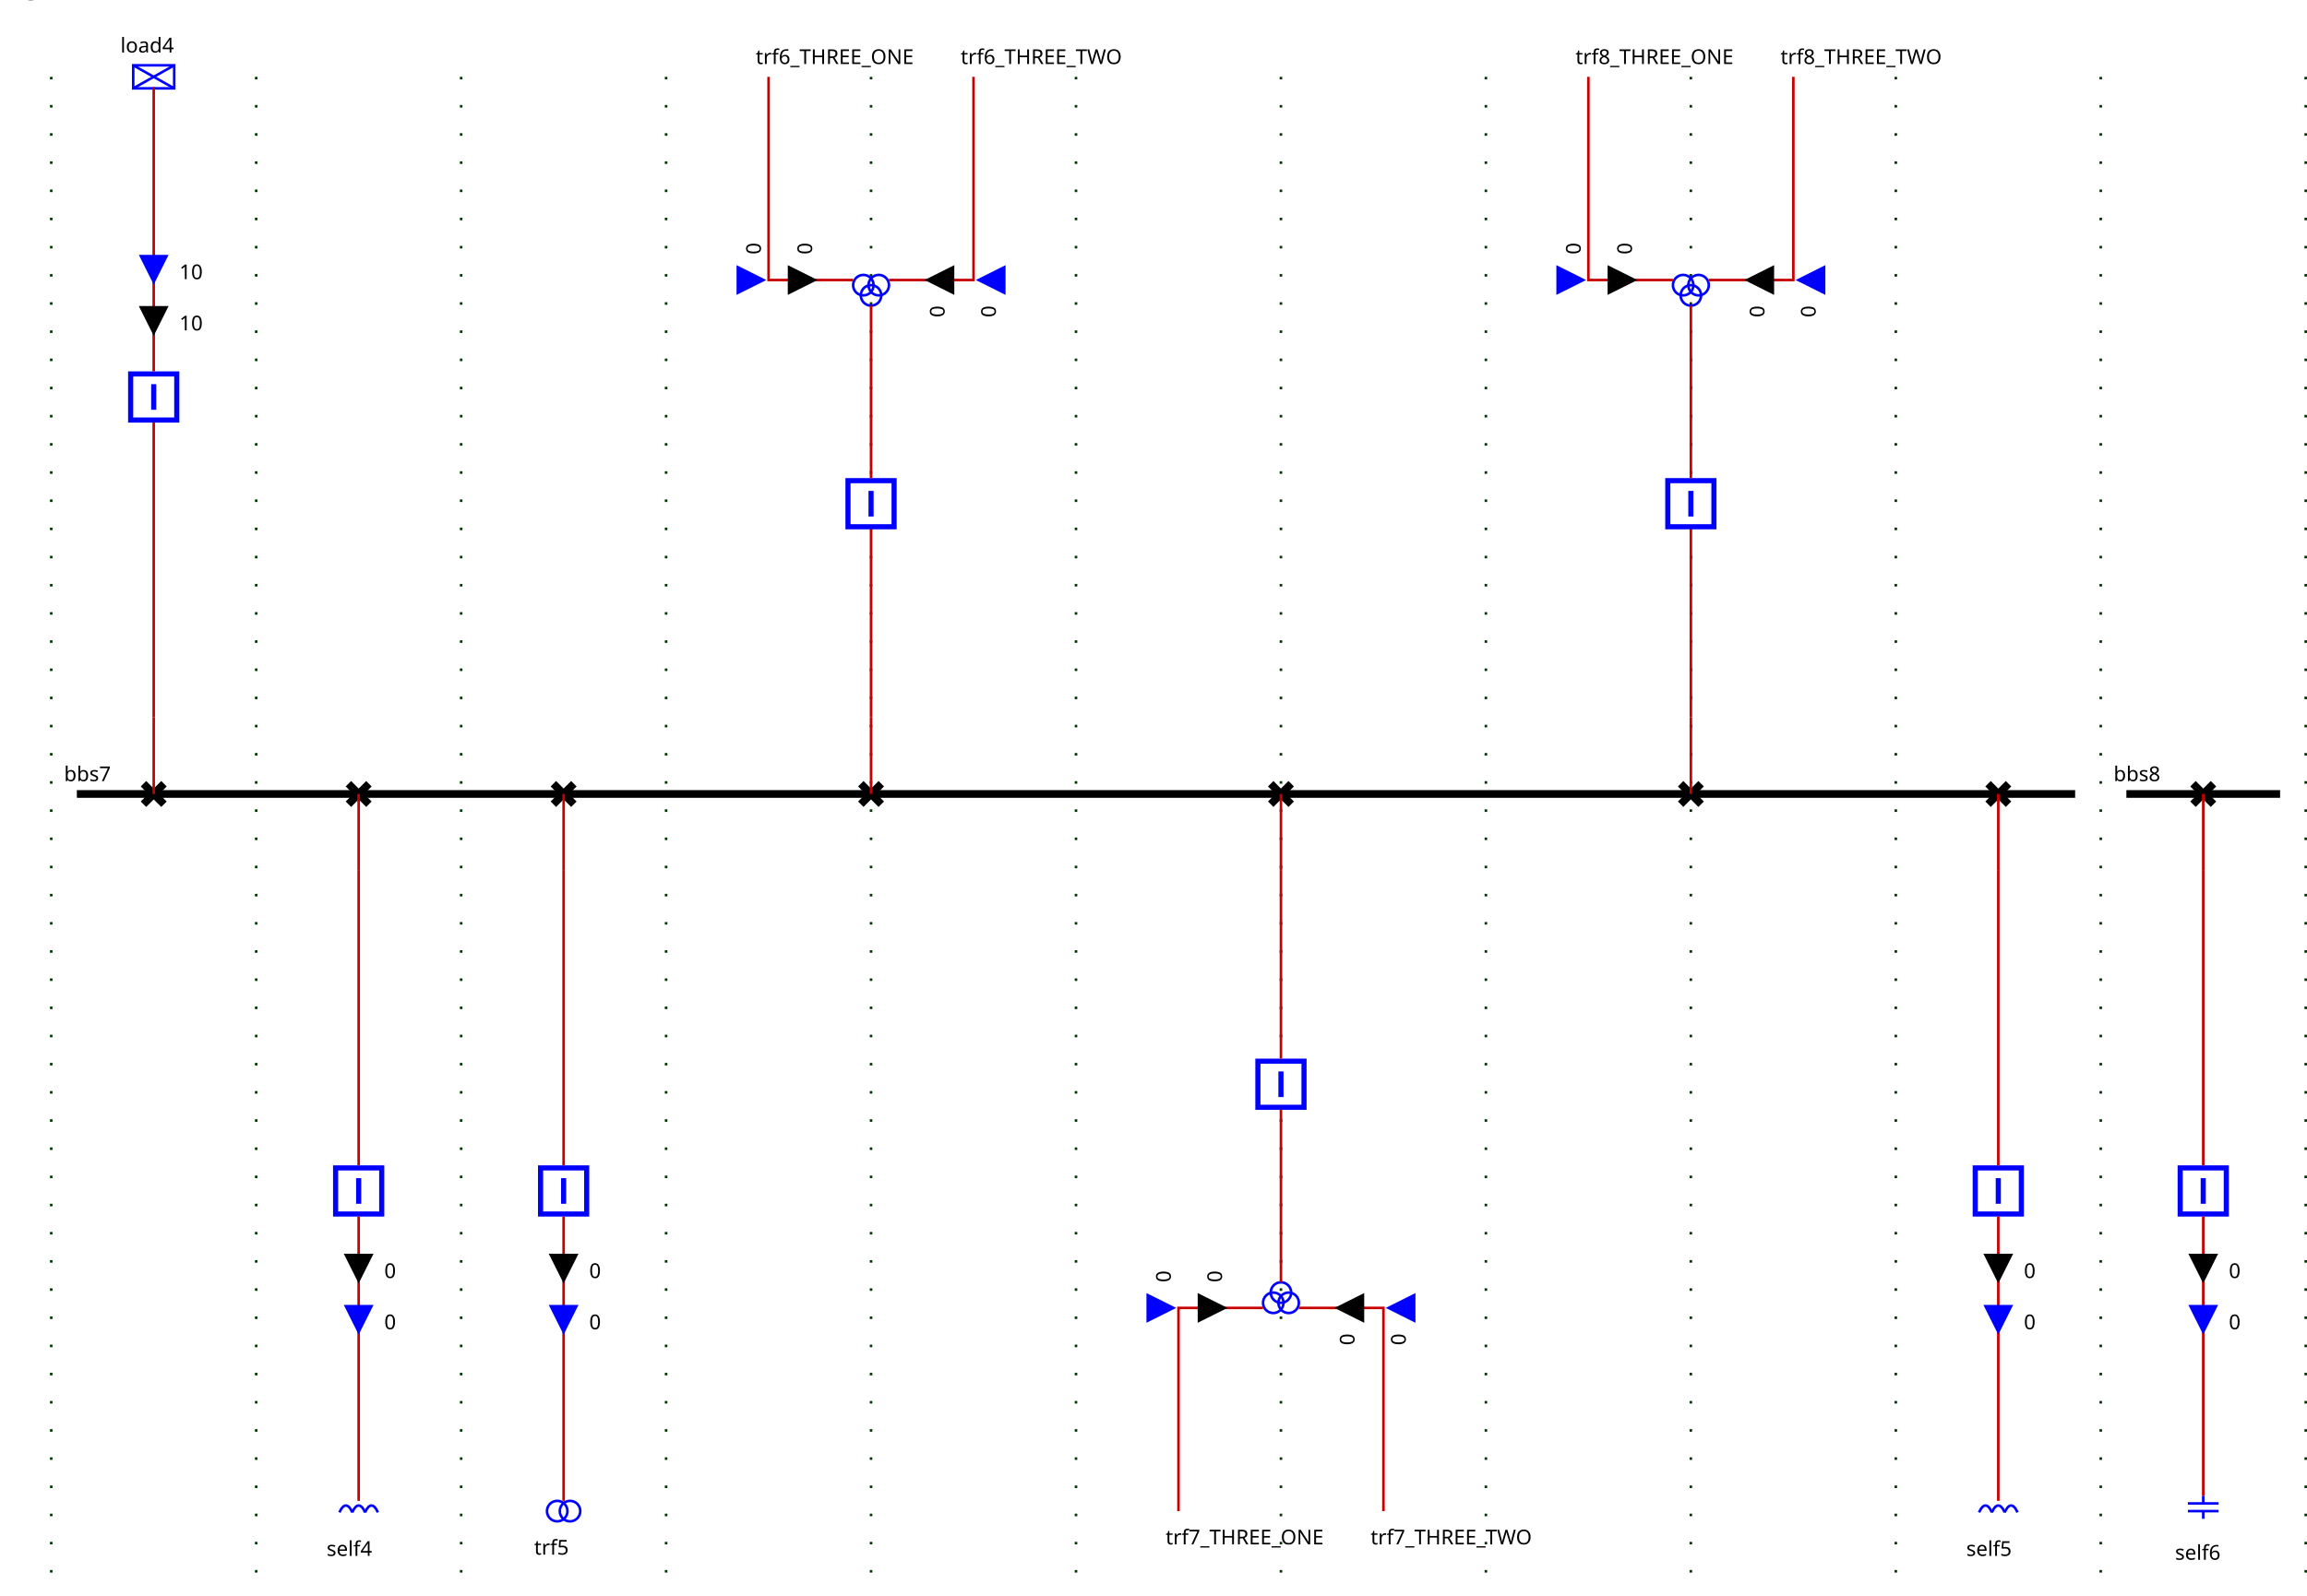
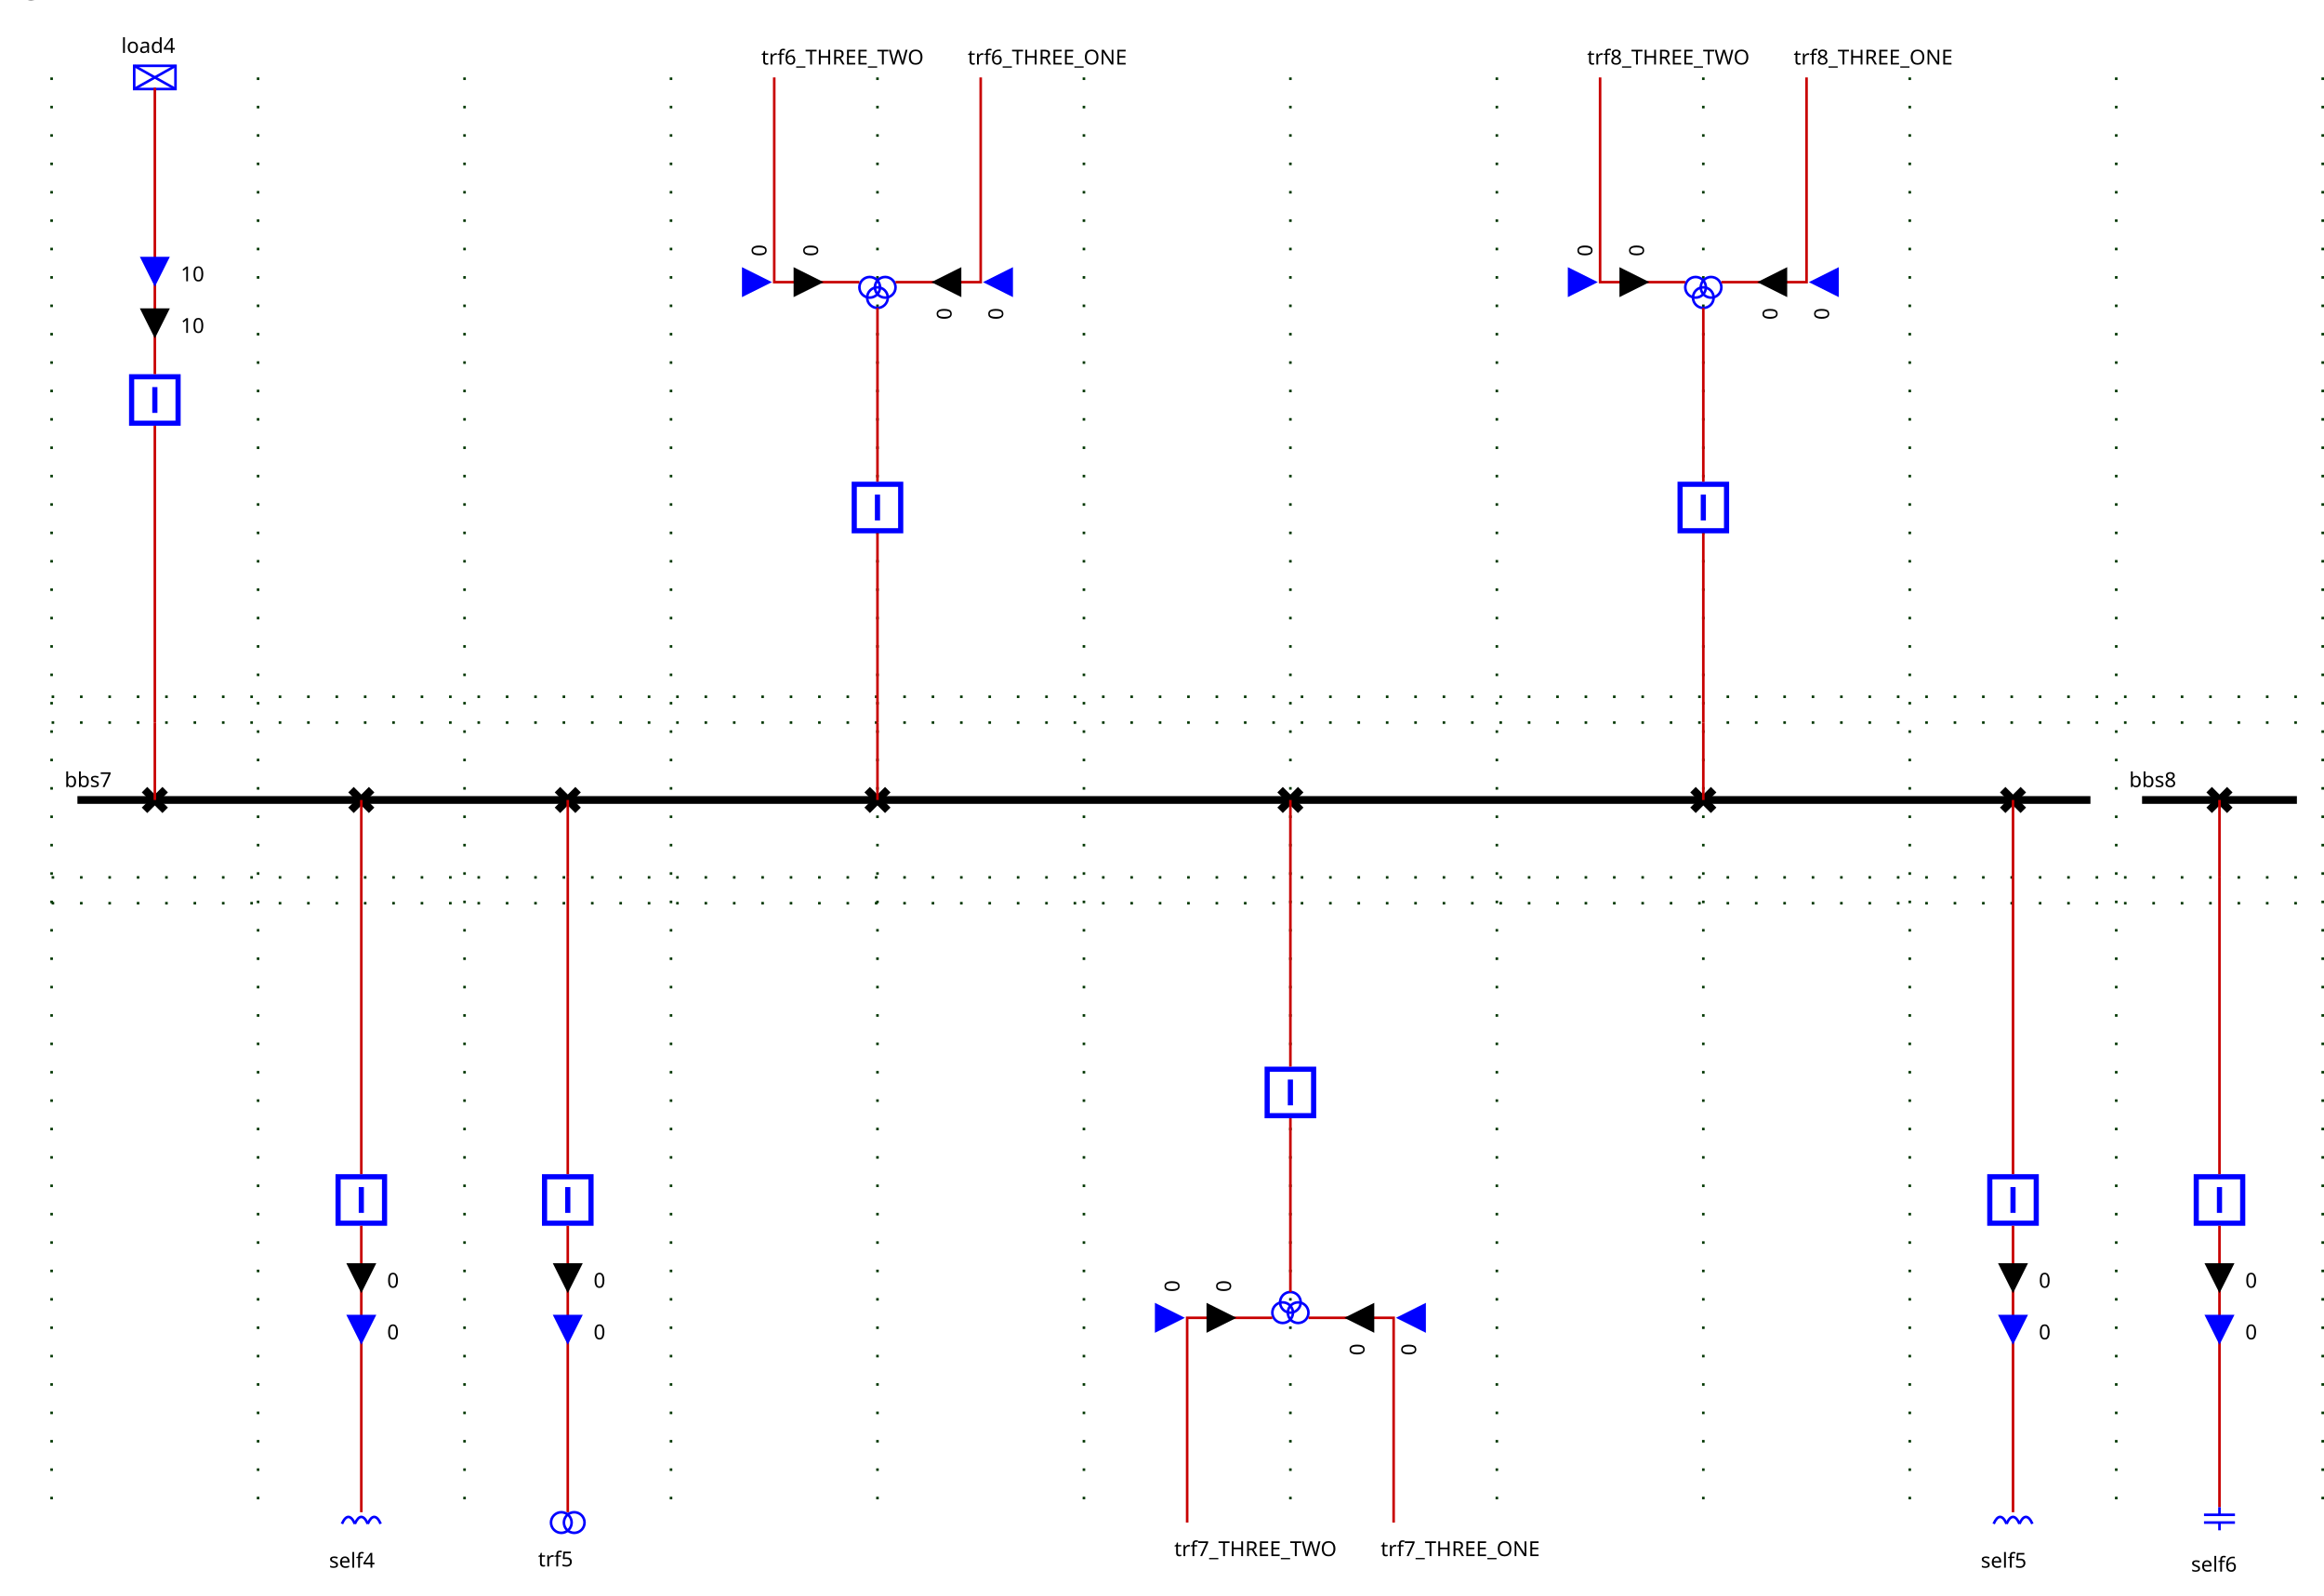
<svg xmlns="http://www.w3.org/2000/svg">
  <style>.substation-diagram {fill:rgb(255,255,255);stroke-width:1;fill-opacity:0;}.wire_vl3 {stroke:rgb(200,0,0);stroke-width:1;}.grid {stroke:rgb(0,55,0);stroke-width:1;stroke-dasharray:1,10;}.bus_vl3 {stroke:rgb(0,0,0);stroke-width:3;}.component-label {fill:black;color:black;stroke:none;fill-opacity:1;}.BUSBAR_SECTION{stroke:rgb(0,0,255);}

.BREAKER {
    stroke:rgb(0,0,255);
    stroke-width:2;
    fill-opacity:1;
}

.DISCONNECTOR {
    stroke:rgb(0,0,0);
    stroke-width:3
}
.GENERATOR{stroke:rgb(0,0,255);}
.LINE{stroke:rgb(0,0,255);}
.LOAD{stroke:rgb(0,0,255);}
.LOAD_BREAK_SWITCH{stroke:rgb(0,0,255);}
.NODE {stroke:rgb(0,0,0);fill:rgb(0,0,0);fill-opacity:1;}
.CAPACITOR{stroke:rgb(0,0,255);}
.INDUCTOR{stroke:rgb(0,0,255);}
.STATIC_VAR_COMPENSATOR{stroke:rgb(0,0,255);}
#path5227 { stroke-width:0.4; stroke-linecap:butt;stroke-linejoin:miter;stroke-miterlimit:1.4;}
#path5229 {stroke-width:0.4;stroke-linecap:butt;stroke-linejoin:miter;stroke-miterlimit:4;}
#path5231 {stroke-width:0.4;stroke-linecap:butt;stroke-linejoin:miter;stroke-miterlimit:4;}
.TWO_WINDINGS_TRANSFORMER{stroke:rgb(0,0,255);}
.THREE_WINDINGS_TRANSFORMER{stroke:rgb(0,0,255);}
.VSC_CONVERTER_STATION {stroke:rgb(0,0,255);font-size:7.431px;line-height:1.25;font-family:sans-serif;-inkscape-font-specification:'sans-serif, Normal';font-variant-ligatures:normal;font-variant-caps:normal;font-variant-numeric:normal;font-feature-settings:normal;text-align:start;letter-spacing:0px;word-spacing:0px;writing-mode:lr-tb;text-anchor:start;stroke-miterlimit:4;}
.DANGLING_LINE {stroke:rgb(0,0,0);stroke-width:2;}
.PHASE_SHIFT_TRANSFORMER {stroke:rgb(0,0,255);stroke-linecap:butt;stroke-linejoin:miter;stroke-miterlimit:4;}
.ARROW1_load4_UP .arrow-up {stroke: black; fill: black; fill-opacity:1; visibility: visible;}.ARROW1_load4_UP .arrow-down { visibility: hidden;}.ARROW1_load4_DOWN .arrow-down {stroke: black; fill: black; fill-opacity:1;  visibility: visible;}.ARROW1_load4_DOWN .arrow-up { visibility: hidden;}.ARROW2_load4_UP .arrow-up {stroke: blue; fill: blue; fill-opacity:1; visibility: visible;}.ARROW2_load4_UP .arrow-down { visibility: hidden;}.ARROW2_load4_DOWN .arrow-down {stroke: blue; fill: blue; fill-opacity:1;  visibility: visible;}.ARROW2_load4_DOWN .arrow-up { visibility: hidden;}.ARROW1_self4_UP .arrow-up {stroke: black; fill: black; fill-opacity:1; visibility: visible;}.ARROW1_self4_UP .arrow-down { visibility: hidden;}.ARROW1_self4_DOWN .arrow-down {stroke: black; fill: black; fill-opacity:1;  visibility: visible;}.ARROW1_self4_DOWN .arrow-up { visibility: hidden;}.ARROW2_self4_UP .arrow-up {stroke: blue; fill: blue; fill-opacity:1; visibility: visible;}.ARROW2_self4_UP .arrow-down { visibility: hidden;}.ARROW2_self4_DOWN .arrow-down {stroke: blue; fill: blue; fill-opacity:1;  visibility: visible;}.ARROW2_self4_DOWN .arrow-up { visibility: hidden;}.ARROW1_trf5_TWO_UP .arrow-up {stroke: black; fill: black; fill-opacity:1; visibility: visible;}.ARROW1_trf5_TWO_UP .arrow-down { visibility: hidden;}.ARROW1_trf5_TWO_DOWN .arrow-down {stroke: black; fill: black; fill-opacity:1;  visibility: visible;}.ARROW1_trf5_TWO_DOWN .arrow-up { visibility: hidden;}.ARROW2_trf5_TWO_UP .arrow-up {stroke: blue; fill: blue; fill-opacity:1; visibility: visible;}.ARROW2_trf5_TWO_UP .arrow-down { visibility: hidden;}.ARROW2_trf5_TWO_DOWN .arrow-down {stroke: blue; fill: blue; fill-opacity:1;  visibility: visible;}.ARROW2_trf5_TWO_DOWN .arrow-up { visibility: hidden;}.ARROW1_self5_UP .arrow-up {stroke: black; fill: black; fill-opacity:1; visibility: visible;}.ARROW1_self5_UP .arrow-down { visibility: hidden;}.ARROW1_self5_DOWN .arrow-down {stroke: black; fill: black; fill-opacity:1;  visibility: visible;}.ARROW1_self5_DOWN .arrow-up { visibility: hidden;}.ARROW2_self5_UP .arrow-up {stroke: blue; fill: blue; fill-opacity:1; visibility: visible;}.ARROW2_self5_UP .arrow-down { visibility: hidden;}.ARROW2_self5_DOWN .arrow-down {stroke: blue; fill: blue; fill-opacity:1;  visibility: visible;}.ARROW2_self5_DOWN .arrow-up { visibility: hidden;}.ARROW1_self6_UP .arrow-up {stroke: black; fill: black; fill-opacity:1; visibility: visible;}.ARROW1_self6_UP .arrow-down { visibility: hidden;}.ARROW1_self6_DOWN .arrow-down {stroke: black; fill: black; fill-opacity:1;  visibility: visible;}.ARROW1_self6_DOWN .arrow-up { visibility: hidden;}.ARROW2_self6_UP .arrow-up {stroke: blue; fill: blue; fill-opacity:1; visibility: visible;}.ARROW2_self6_UP .arrow-down { visibility: hidden;}.ARROW2_self6_DOWN .arrow-down {stroke: blue; fill: blue; fill-opacity:1;  visibility: visible;}.ARROW2_self6_DOWN .arrow-up { visibility: hidden;}.dload4 .open { visibility: hidden;}.dload4 .closed { visibility: visible;}.bload4 .open { visibility: hidden;}.bload4 .closed { visibility: visible;}.dself4 .open { visibility: hidden;}.dself4 .closed { visibility: visible;}.bself4 .open { visibility: hidden;}.bself4 .closed { visibility: visible;}.dtrf25 .open { visibility: hidden;}.dtrf25 .closed { visibility: visible;}.btrf25 .open { visibility: hidden;}.btrf25 .closed { visibility: visible;}.dtrf36 .open { visibility: hidden;}.dtrf36 .closed { visibility: visible;}.btrf36 .open { visibility: hidden;}.btrf36 .closed { visibility: visible;}.dtrf37 .open { visibility: hidden;}.dtrf37 .closed { visibility: visible;}.btrf37 .open { visibility: hidden;}.btrf37 .closed { visibility: visible;}.dtrf38 .open { visibility: hidden;}.dtrf38 .closed { visibility: visible;}.btrf38 .open { visibility: hidden;}.btrf38 .closed { visibility: visible;}.dself5 .open { visibility: hidden;}.dself5 .closed { visibility: visible;}.bself5 .open { visibility: hidden;}.bself5 .closed { visibility: visible;}.dself6 .open { visibility: hidden;}.dself6 .closed { visibility: visible;}.bself6 .open { visibility: hidden;}.bself6 .closed { visibility: visible;}.ARROW1_trf6_THREE_ONE_UP .arrow-up {stroke: black; fill: black; fill-opacity:1; visibility: visible;}.ARROW1_trf6_THREE_ONE_UP .arrow-down { visibility: hidden;}.ARROW1_trf6_THREE_ONE_DOWN .arrow-down {stroke: black; fill: black; fill-opacity:1;  visibility: visible;}.ARROW1_trf6_THREE_ONE_DOWN .arrow-up { visibility: hidden;}.ARROW2_trf6_THREE_ONE_UP .arrow-up {stroke: blue; fill: blue; fill-opacity:1; visibility: visible;}.ARROW2_trf6_THREE_ONE_UP .arrow-down { visibility: hidden;}.ARROW2_trf6_THREE_ONE_DOWN .arrow-down {stroke: blue; fill: blue; fill-opacity:1;  visibility: visible;}.ARROW2_trf6_THREE_ONE_DOWN .arrow-up { visibility: hidden;}.ARROW1_trf6_THREE_TWO_UP .arrow-up {stroke: black; fill: black; fill-opacity:1; visibility: visible;}.ARROW1_trf6_THREE_TWO_UP .arrow-down { visibility: hidden;}.ARROW1_trf6_THREE_TWO_DOWN .arrow-down {stroke: black; fill: black; fill-opacity:1;  visibility: visible;}.ARROW1_trf6_THREE_TWO_DOWN .arrow-up { visibility: hidden;}.ARROW2_trf6_THREE_TWO_UP .arrow-up {stroke: blue; fill: blue; fill-opacity:1; visibility: visible;}.ARROW2_trf6_THREE_TWO_UP .arrow-down { visibility: hidden;}.ARROW2_trf6_THREE_TWO_DOWN .arrow-down {stroke: blue; fill: blue; fill-opacity:1;  visibility: visible;}.ARROW2_trf6_THREE_TWO_DOWN .arrow-up { visibility: hidden;}.ARROW1_trf7_THREE_ONE_UP .arrow-up {stroke: black; fill: black; fill-opacity:1; visibility: visible;}.ARROW1_trf7_THREE_ONE_UP .arrow-down { visibility: hidden;}.ARROW1_trf7_THREE_ONE_DOWN .arrow-down {stroke: black; fill: black; fill-opacity:1;  visibility: visible;}.ARROW1_trf7_THREE_ONE_DOWN .arrow-up { visibility: hidden;}.ARROW2_trf7_THREE_ONE_UP .arrow-up {stroke: blue; fill: blue; fill-opacity:1; visibility: visible;}.ARROW2_trf7_THREE_ONE_UP .arrow-down { visibility: hidden;}.ARROW2_trf7_THREE_ONE_DOWN .arrow-down {stroke: blue; fill: blue; fill-opacity:1;  visibility: visible;}.ARROW2_trf7_THREE_ONE_DOWN .arrow-up { visibility: hidden;}.ARROW1_trf7_THREE_TWO_UP .arrow-up {stroke: black; fill: black; fill-opacity:1; visibility: visible;}.ARROW1_trf7_THREE_TWO_UP .arrow-down { visibility: hidden;}.ARROW1_trf7_THREE_TWO_DOWN .arrow-down {stroke: black; fill: black; fill-opacity:1;  visibility: visible;}.ARROW1_trf7_THREE_TWO_DOWN .arrow-up { visibility: hidden;}.ARROW2_trf7_THREE_TWO_UP .arrow-up {stroke: blue; fill: blue; fill-opacity:1; visibility: visible;}.ARROW2_trf7_THREE_TWO_UP .arrow-down { visibility: hidden;}.ARROW2_trf7_THREE_TWO_DOWN .arrow-down {stroke: blue; fill: blue; fill-opacity:1;  visibility: visible;}.ARROW2_trf7_THREE_TWO_DOWN .arrow-up { visibility: hidden;}.ARROW1_trf8_THREE_ONE_UP .arrow-up {stroke: black; fill: black; fill-opacity:1; visibility: visible;}.ARROW1_trf8_THREE_ONE_UP .arrow-down { visibility: hidden;}.ARROW1_trf8_THREE_ONE_DOWN .arrow-down {stroke: black; fill: black; fill-opacity:1;  visibility: visible;}.ARROW1_trf8_THREE_ONE_DOWN .arrow-up { visibility: hidden;}.ARROW2_trf8_THREE_ONE_UP .arrow-up {stroke: blue; fill: blue; fill-opacity:1; visibility: visible;}.ARROW2_trf8_THREE_ONE_UP .arrow-down { visibility: hidden;}.ARROW2_trf8_THREE_ONE_DOWN .arrow-down {stroke: blue; fill: blue; fill-opacity:1;  visibility: visible;}.ARROW2_trf8_THREE_ONE_DOWN .arrow-up { visibility: hidden;}.ARROW1_trf8_THREE_TWO_UP .arrow-up {stroke: black; fill: black; fill-opacity:1; visibility: visible;}.ARROW1_trf8_THREE_TWO_UP .arrow-down { visibility: hidden;}.ARROW1_trf8_THREE_TWO_DOWN .arrow-down {stroke: black; fill: black; fill-opacity:1;  visibility: visible;}.ARROW1_trf8_THREE_TWO_DOWN .arrow-up { visibility: hidden;}.ARROW2_trf8_THREE_TWO_UP .arrow-up {stroke: blue; fill: blue; fill-opacity:1; visibility: visible;}.ARROW2_trf8_THREE_TWO_UP .arrow-down { visibility: hidden;}.ARROW2_trf8_THREE_TWO_DOWN .arrow-down {stroke: blue; fill: blue; fill-opacity:1;  visibility: visible;}.ARROW2_trf8_THREE_TWO_DOWN .arrow-up { visibility: hidden;}</style>
  <g class="substation-diagram">
-     <g id="GRID_vl3">
-       <line y2="565.0" x1="0.0" class="grid" x2="0.0" transform="translate(20.0,50.0)" y1="-20.0" />
-       <line y2="565.0" x1="80.0" class="grid" x2="80.0" transform="translate(20.0,50.0)" y1="-20.0" />
-       <line y2="565.0" x1="160.0" class="grid" x2="160.0" transform="translate(20.0,50.0)" y1="-20.0" />
-       <line y2="565.0" x1="240.0" class="grid" x2="240.0" transform="translate(20.0,50.0)" y1="-20.0" />
-       <line y2="565.0" x1="320.0" class="grid" x2="320.0" transform="translate(20.0,50.0)" y1="-20.0" />
-       <line y2="565.0" x1="400.0" class="grid" x2="400.0" transform="translate(20.0,50.0)" y1="-20.0" />
-       <line y2="565.0" x1="480.0" class="grid" x2="480.0" transform="translate(20.0,50.0)" y1="-20.0" />
-       <line y2="565.0" x1="560.0" class="grid" x2="560.0" transform="translate(20.0,50.0)" y1="-20.0" />
-       <line y2="565.0" x1="640.0" class="grid" x2="640.0" transform="translate(20.0,50.0)" y1="-20.0" />
-       <line y2="565.0" x1="720.0" class="grid" x2="720.0" transform="translate(20.0,50.0)" y1="-20.0" />
-       <line y2="565.0" x1="800.0" class="grid" x2="800.0" transform="translate(20.0,50.0)" y1="-20.0" />
-       <line y2="565.0" x1="880.0" class="grid" x2="880.0" transform="translate(20.0,50.0)" y1="-20.0" />
+     <g id="GRID_vl3" transform="translate(20.0,50.0)">
+       <line y2="540.0" x1="0.0" class="grid" x2="0.0" y1="-20.0" />
+       <line y2="540.0" x1="80.0" class="grid" x2="80.0" y1="-20.0" />
+       <line y2="540.0" x1="160.0" class="grid" x2="160.0" y1="-20.0" />
+       <line y2="540.0" x1="240.0" class="grid" x2="240.0" y1="-20.0" />
+       <line y2="540.0" x1="320.0" class="grid" x2="320.0" y1="-20.0" />
+       <line y2="540.0" x1="400.0" class="grid" x2="400.0" y1="-20.0" />
+       <line y2="540.0" x1="480.0" class="grid" x2="480.0" y1="-20.0" />
+       <line y2="540.0" x1="560.0" class="grid" x2="560.0" y1="-20.0" />
+       <line y2="540.0" x1="640.0" class="grid" x2="640.0" y1="-20.0" />
+       <line y2="540.0" x1="720.0" class="grid" x2="720.0" y1="-20.0" />
+       <line y2="540.0" x1="800.0" class="grid" x2="800.0" y1="-20.0" />
+       <line y2="540.0" x1="880.0" class="grid" x2="880.0" y1="-20.0" />
+       <line y2="230.0" x1="0.0" class="grid" x2="880.0" y1="230.0" />
+       <line y2="290.0" x1="0.0" class="grid" x2="880.0" y1="290.0" />
+       <line y2="220.0" x1="0.0" class="grid" x2="880.0" y1="220.0" />
+       <line y2="300.0" x1="0.0" class="grid" x2="880.0" y1="300.0" />
    </g>
    <g class="substation-diagram BUSBAR_SECTION bbs7" id="bbs7" transform="translate(30.0,310.0)">
      <line y2="0" x1="0" class="bus_vl3" x2="780.0" y1="0" />
      <text x="-5.0" font-size="8" y="-5.0" class="component-label" font-family="Verdana" transform="rotate(0,0,0)">bbs7</text>
    </g>
    <g class="substation-diagram LOAD load4" id="load4" transform="translate(52.0,25.5)">
      <rect height="9" width="16" />
      <line y2="9" x1="0" x2="16" y1="0" />
      <line y2="9" x1="16" x2="0" y1="0" />
      <text x="-5.0" font-size="8" y="-5.0" class="component-label" font-family="Verdana" transform="rotate(0,0,0)">load4</text>
    </g>
    <g class="substation-diagram INDUCTOR self4" id="self4" transform="translate(132.5,585.5)">
      <path d="M5,5 A 5 20 0 0 0 0,5" />
      <path d="M10,5 A 5 20 0 0 0 5,5" />
      <path d="M15,5 A 5 20 0 0 0 10,5" />
      <text x="-5.0" font-size="8" y="22.0" class="component-label" font-family="Verdana" transform="rotate(0,0,0)">self4</text>
    </g>
    <g class="substation-diagram TWO_WINDINGS_TRANSFORMER trf5_TWO" id="trf5_TWO" transform="translate(213.5,586.0)">
      <circle r="4" id="WINDING1" cx="4" cy="4" />
      <circle r="4" id="WINDING2" cx="9" cy="4" />
      <text x="-5.0" font-size="8" y="21.0" class="component-label" font-family="Verdana" transform="rotate(0,0,0)">trf5</text>
    </g>
    <g class="substation-diagram INDUCTOR self5" id="self5" transform="translate(772.5,585.5)">
      <path d="M5,5 A 5 20 0 0 0 0,5" />
      <path d="M10,5 A 5 20 0 0 0 5,5" />
      <path d="M15,5 A 5 20 0 0 0 10,5" />
      <text x="-5.0" font-size="8" y="22.0" class="component-label" font-family="Verdana" transform="rotate(0,0,0)">self5</text>
    </g>
    <g class="substation-diagram BUSBAR_SECTION bbs8" id="bbs8" transform="translate(830.0,310.0)">
      <line y2="0" x1="0" class="bus_vl3" x2="60.0" y1="0" />
      <text x="-5.0" font-size="8" y="-5.0" class="component-label" font-family="Verdana" transform="rotate(0,0,0)">bbs8</text>
    </g>
    <g class="substation-diagram CAPACITOR self6" id="self6" transform="translate(854.0,584.0)">
      <line y2="3" x1="6" x2="6" y1="0" />
      <line y2="3" x1="0" x2="12" y1="3" />
      <line y2="6" x1="0" x2="12" y1="6" />
      <line y2="9" x1="6" x2="6" y1="6" />
      <text x="-5.0" font-size="8" y="25.0" class="component-label" font-family="Verdana" transform="rotate(0,0,0)">self6</text>
    </g>
    <g class="substation-diagram DISCONNECTOR dload4" id="dload4" transform="translate(56.0,306.0)">
      <g class="closed" id="closed">
        <line y2="8" x1="0" x2="8" y1="0" />
        <line y2="8" x1="8" x2="0" y1="0" />
      </g>
      <g class="open" id="open">
        <line y2="8" x1="8" x2="0" y1="0" />
      </g>
    </g>
    <g class="substation-diagram BREAKER bload4" id="bload4" transform="translate(50.0,145.0)">
      <g class="closed" id="closed">
        <rect x="1" width="18" y="1" height="18" />
        <line y2="15" x1="10" x2="10" y1="5" />
      </g>
      <g class="open" id="open">
        <rect x="1" width="18" y="1" height="18" />
        <line y2="10" x1="5" x2="15" y1="10" />
      </g>
    </g>
    <g class="substation-diagram DISCONNECTOR dself4" id="dself4" transform="translate(136.0,306.0)">
      <g class="closed" id="closed">
        <line y2="8" x1="0" x2="8" y1="0" />
        <line y2="8" x1="8" x2="0" y1="0" />
      </g>
      <g class="open" id="open">
        <line y2="8" x1="8" x2="0" y1="0" />
      </g>
    </g>
    <g class="substation-diagram BREAKER bself4" id="bself4" transform="translate(130.0,455.0)">
      <g class="closed" id="closed">
        <rect x="1" width="18" y="1" height="18" />
        <line y2="15" x1="10" x2="10" y1="5" />
      </g>
      <g class="open" id="open">
        <rect x="1" width="18" y="1" height="18" />
        <line y2="10" x1="5" x2="15" y1="10" />
      </g>
    </g>
    <g class="substation-diagram DISCONNECTOR dtrf25" id="dtrf25" transform="translate(216.0,306.0)">
      <g class="closed" id="closed">
        <line y2="8" x1="0" x2="8" y1="0" />
        <line y2="8" x1="8" x2="0" y1="0" />
      </g>
      <g class="open" id="open">
        <line y2="8" x1="8" x2="0" y1="0" />
      </g>
    </g>
    <g class="substation-diagram BREAKER btrf25" id="btrf25" transform="translate(210.0,455.0)">
      <g class="closed" id="closed">
        <rect x="1" width="18" y="1" height="18" />
        <line y2="15" x1="10" x2="10" y1="5" />
      </g>
      <g class="open" id="open">
        <rect x="1" width="18" y="1" height="18" />
        <line y2="10" x1="5" x2="15" y1="10" />
      </g>
    </g>
    <g class="substation-diagram DISCONNECTOR dtrf36" id="dtrf36" transform="translate(336.0,306.0)">
      <g class="closed" id="closed">
        <line y2="8" x1="0" x2="8" y1="0" />
        <line y2="8" x1="8" x2="0" y1="0" />
      </g>
      <g class="open" id="open">
        <line y2="8" x1="8" x2="0" y1="0" />
      </g>
    </g>
    <g class="substation-diagram BREAKER btrf36" id="btrf36" transform="translate(330.0,186.6667)">
      <g class="closed" id="closed">
        <rect x="1" width="18" y="1" height="18" />
        <line y2="15" x1="10" x2="10" y1="5" />
      </g>
      <g class="open" id="open">
        <rect x="1" width="18" y="1" height="18" />
        <line y2="10" x1="5" x2="15" y1="10" />
      </g>
    </g>
    <g class="substation-diagram DISCONNECTOR dtrf37" id="dtrf37" transform="translate(496.0,306.0)">
      <g class="closed" id="closed">
        <line y2="8" x1="0" x2="8" y1="0" />
        <line y2="8" x1="8" x2="0" y1="0" />
      </g>
      <g class="open" id="open">
        <line y2="8" x1="8" x2="0" y1="0" />
      </g>
    </g>
    <g class="substation-diagram BREAKER btrf37" id="btrf37" transform="translate(490.0,413.3333)">
      <g class="closed" id="closed">
        <rect x="1" width="18" y="1" height="18" />
        <line y2="15" x1="10" x2="10" y1="5" />
      </g>
      <g class="open" id="open">
        <rect x="1" width="18" y="1" height="18" />
        <line y2="10" x1="5" x2="15" y1="10" />
      </g>
    </g>
    <g class="substation-diagram DISCONNECTOR dtrf38" id="dtrf38" transform="translate(656.0,306.0)">
      <g class="closed" id="closed">
        <line y2="8" x1="0" x2="8" y1="0" />
        <line y2="8" x1="8" x2="0" y1="0" />
      </g>
      <g class="open" id="open">
        <line y2="8" x1="8" x2="0" y1="0" />
      </g>
    </g>
    <g class="substation-diagram BREAKER btrf38" id="btrf38" transform="translate(650.0,186.6667)">
      <g class="closed" id="closed">
        <rect x="1" width="18" y="1" height="18" />
        <line y2="15" x1="10" x2="10" y1="5" />
      </g>
      <g class="open" id="open">
        <rect x="1" width="18" y="1" height="18" />
        <line y2="10" x1="5" x2="15" y1="10" />
      </g>
    </g>
    <g class="substation-diagram DISCONNECTOR dself5" id="dself5" transform="translate(776.0,306.0)">
      <g class="closed" id="closed">
        <line y2="8" x1="0" x2="8" y1="0" />
        <line y2="8" x1="8" x2="0" y1="0" />
      </g>
      <g class="open" id="open">
        <line y2="8" x1="8" x2="0" y1="0" />
      </g>
    </g>
    <g class="substation-diagram BREAKER bself5" id="bself5" transform="translate(770.0,455.0)">
      <g class="closed" id="closed">
        <rect x="1" width="18" y="1" height="18" />
        <line y2="15" x1="10" x2="10" y1="5" />
      </g>
      <g class="open" id="open">
        <rect x="1" width="18" y="1" height="18" />
        <line y2="10" x1="5" x2="15" y1="10" />
      </g>
    </g>
    <g class="substation-diagram DISCONNECTOR dself6" id="dself6" transform="translate(856.0,306.0)">
      <g class="closed" id="closed">
        <line y2="8" x1="0" x2="8" y1="0" />
        <line y2="8" x1="8" x2="0" y1="0" />
      </g>
      <g class="open" id="open">
        <line y2="8" x1="8" x2="0" y1="0" />
      </g>
    </g>
    <g class="substation-diagram BREAKER bself6" id="bself6" transform="translate(850.0,455.0)">
      <g class="closed" id="closed">
        <rect x="1" width="18" y="1" height="18" />
        <line y2="15" x1="10" x2="10" y1="5" />
      </g>
      <g class="open" id="open">
        <rect x="1" width="18" y="1" height="18" />
        <line y2="10" x1="5" x2="15" y1="10" />
      </g>
    </g>
    <g class="substation-diagram THREE_WINDINGS_TRANSFORMER FICT_vl3_trf63_fictif" id="FICT_vl3_trf63_fictif" transform="translate(333.0,107.3333)">
      <circle r="4" id="WINDING1" cx="4" cy="4" />
      <circle r="4" id="WINDING2" cx="10" cy="4" />
      <circle r="4" id="WINDING3" cx="7" cy="8" />
    </g>
-     <g class="substation-diagram LINE trf6_THREE_ONE" id="trf6_THREE_ONE" transform="translate(300.0,30)">
+     <g class="substation-diagram LINE trf6_THREE_ONE" id="trf6_THREE_ONE" transform="translate(380.0,30)">
      <text x="-5.0" font-size="8" y="-5.0" class="component-label" font-family="Verdana" transform="rotate(0,0,0)">trf6_THREE_ONE</text>
    </g>
-     <g class="substation-diagram LINE trf6_THREE_TWO" id="trf6_THREE_TWO" transform="translate(380.0,30)">
+     <g class="substation-diagram LINE trf6_THREE_TWO" id="trf6_THREE_TWO" transform="translate(300.0,30)">
      <text x="-5.0" font-size="8" y="-5.0" class="component-label" font-family="Verdana" transform="rotate(0,0,0)">trf6_THREE_TWO</text>
    </g>
    <g class="substation-diagram THREE_WINDINGS_TRANSFORMER FICT_vl3_trf73_fictif" id="FICT_vl3_trf73_fictif" transform="translate(493.0,500.6667)">
      <circle r="4" id="WINDING1" cx="4" transform="rotate(180,7.0,6.0)" cy="4" />
      <circle r="4" id="WINDING2" cx="10" transform="rotate(180,7.0,6.0)" cy="4" />
      <circle r="4" id="WINDING3" cx="7" transform="rotate(180,7.0,6.0)" cy="8" />
    </g>
-     <g class="substation-diagram LINE trf7_THREE_ONE" id="trf7_THREE_ONE" transform="translate(460.0,590.0)">
+     <g class="substation-diagram LINE trf7_THREE_ONE" id="trf7_THREE_ONE" transform="translate(540.0,590.0)">
      <text x="-5.0" font-size="8" y="13.0" class="component-label" font-family="Verdana" transform="rotate(0,0,0)">trf7_THREE_ONE</text>
    </g>
-     <g class="substation-diagram LINE trf7_THREE_TWO" id="trf7_THREE_TWO" transform="translate(540.0,590.0)">
+     <g class="substation-diagram LINE trf7_THREE_TWO" id="trf7_THREE_TWO" transform="translate(460.0,590.0)">
      <text x="-5.0" font-size="8" y="13.0" class="component-label" font-family="Verdana" transform="rotate(0,0,0)">trf7_THREE_TWO</text>
    </g>
    <g class="substation-diagram THREE_WINDINGS_TRANSFORMER FICT_vl3_trf83_fictif" id="FICT_vl3_trf83_fictif" transform="translate(653.0,107.3333)">
      <circle r="4" id="WINDING1" cx="4" cy="4" />
      <circle r="4" id="WINDING2" cx="10" cy="4" />
      <circle r="4" id="WINDING3" cx="7" cy="8" />
    </g>
-     <g class="substation-diagram LINE trf8_THREE_ONE" id="trf8_THREE_ONE" transform="translate(620.0,30)">
+     <g class="substation-diagram LINE trf8_THREE_ONE" id="trf8_THREE_ONE" transform="translate(700.0,30)">
      <text x="-5.0" font-size="8" y="-5.0" class="component-label" font-family="Verdana" transform="rotate(0,0,0)">trf8_THREE_ONE</text>
    </g>
-     <g class="substation-diagram LINE trf8_THREE_TWO" id="trf8_THREE_TWO" transform="translate(700.0,30)">
+     <g class="substation-diagram LINE trf8_THREE_TWO" id="trf8_THREE_TWO" transform="translate(620.0,30)">
      <text x="-5.0" font-size="8" y="-5.0" class="component-label" font-family="Verdana" transform="rotate(0,0,0)">trf8_THREE_TWO</text>
    </g>
    <g class="substation-diagram NODE FICT_vl3_dload4Fictif" id="FICT_vl3_dload4Fictif" transform="translate(56.0,276.0)" />
    <g class="substation-diagram NODE FICT_vl3_dself4Fictif" id="FICT_vl3_dself4Fictif" transform="translate(136.0,336.0)" />
    <g class="substation-diagram NODE FICT_vl3_dtrf25Fictif" id="FICT_vl3_dtrf25Fictif" transform="translate(216.0,336.0)" />
    <g class="substation-diagram NODE FICT_vl3_dtrf36Fictif" id="FICT_vl3_dtrf36Fictif" transform="translate(336.0,276.0)" />
    <g class="substation-diagram NODE FICT_vl3_dtrf37Fictif" id="FICT_vl3_dtrf37Fictif" transform="translate(496.0,336.0)" />
    <g class="substation-diagram NODE FICT_vl3_dtrf38Fictif" id="FICT_vl3_dtrf38Fictif" transform="translate(656.0,276.0)" />
    <g class="substation-diagram NODE FICT_vl3_dself5Fictif" id="FICT_vl3_dself5Fictif" transform="translate(776.0,336.0)" />
    <g class="substation-diagram NODE FICT_vl3_dself6Fictif" id="FICT_vl3_dself6Fictif" transform="translate(856.0,336.0)" />
    <polyline class="wire_vl3" points="60.0,310.0,60.0,310.0" id="vl3_Wire0" />
    <polyline class="wire_vl3" points="60.0,145.0,60.0,34.0" id="vl3_Wire1" />
    <g class="substation-diagram ARROW1_load4_UP" id="vl3_Wire1_ARROW1" transform="matrix(1.0,-0.0,0.0,1.0,55.0,120.0)">
      <g class="arrow-up" id="arrow-up" transform="rotate(180.0,5.0,5.0)">
        <polygon points="5,0 10,10 0,10" />
      </g>
      <g class="arrow-down" id="arrow-down" transform="rotate(180.0,5.0,5.0)">
        <polygon points="0,0 10,0 5,10" />
      </g>
      <text x="15.0" font-size="8" y="9.0" class="component-label" font-family="Verdana" transform="rotate(0,0,0)">10</text>
    </g>
    <g class="substation-diagram ARROW2_load4_UP" id="vl3_Wire1_ARROW2" transform="matrix(1.0,-0.0,0.0,1.0,55.0,100.0)">
      <g class="arrow-up" id="arrow-up" transform="rotate(180.0,5.0,5.0)">
        <polygon points="5,0 10,10 0,10" />
      </g>
      <g class="arrow-down" id="arrow-down" transform="rotate(180.0,5.0,5.0)">
        <polygon points="0,0 10,0 5,10" />
      </g>
      <text x="15.0" font-size="8" y="9.0" class="component-label" font-family="Verdana" transform="rotate(0,0,0)">10</text>
    </g>
    <polyline class="wire_vl3" points="140.0,310.0,140.0,310.0" id="vl3_Wire2" />
    <polyline class="wire_vl3" points="140.0,475.0,140.0,586.0" id="vl3_Wire3" />
    <g class="substation-diagram ARROW1_self4_DOWN" id="vl3_Wire3_ARROW1" transform="matrix(1.0,0.0,-0.0,1.0,135.0,490.0)">
      <g class="arrow-up" id="arrow-up">
        <polygon points="5,0 10,10 0,10" />
      </g>
      <g class="arrow-down" id="arrow-down">
        <polygon points="0,0 10,0 5,10" />
      </g>
      <text x="15.0" font-size="8" y="9.0" class="component-label" font-family="Verdana" transform="rotate(0,0,0)">0</text>
    </g>
    <g class="substation-diagram ARROW2_self4_DOWN" id="vl3_Wire3_ARROW2" transform="matrix(1.0,0.0,-0.0,1.0,135.0,510.0)">
      <g class="arrow-up" id="arrow-up">
        <polygon points="5,0 10,10 0,10" />
      </g>
      <g class="arrow-down" id="arrow-down">
        <polygon points="0,0 10,0 5,10" />
      </g>
      <text x="15.0" font-size="8" y="9.0" class="component-label" font-family="Verdana" transform="rotate(0,0,0)">0</text>
    </g>
    <polyline class="wire_vl3" points="220.0,310.0,220.0,310.0" id="vl3_Wire4" />
    <polyline class="wire_vl3" points="220.0,475.0,220.0,586.0" id="vl3_Wire5" />
    <g class="substation-diagram ARROW1_trf5_TWO_DOWN" id="vl3_Wire5_ARROW1" transform="matrix(1.0,0.0,-0.0,1.0,215.0,490.0)">
      <g class="arrow-up" id="arrow-up">
        <polygon points="5,0 10,10 0,10" />
      </g>
      <g class="arrow-down" id="arrow-down">
        <polygon points="0,0 10,0 5,10" />
      </g>
      <text x="15.0" font-size="8" y="9.0" class="component-label" font-family="Verdana" transform="rotate(0,0,0)">0</text>
    </g>
    <g class="substation-diagram ARROW2_trf5_TWO_DOWN" id="vl3_Wire5_ARROW2" transform="matrix(1.0,0.0,-0.0,1.0,215.0,510.0)">
      <g class="arrow-up" id="arrow-up">
        <polygon points="5,0 10,10 0,10" />
      </g>
      <g class="arrow-down" id="arrow-down">
        <polygon points="0,0 10,0 5,10" />
      </g>
      <text x="15.0" font-size="8" y="9.0" class="component-label" font-family="Verdana" transform="rotate(0,0,0)">0</text>
    </g>
    <polyline class="wire_vl3" points="340.0,310.0,340.0,310.0" id="vl3_Wire6" />
    <polyline class="wire_vl3" points="500.0,310.0,500.0,310.0" id="vl3_Wire7" />
    <polyline class="wire_vl3" points="660.0,310.0,660.0,310.0" id="vl3_Wire8" />
    <polyline class="wire_vl3" points="780.0,310.0,780.0,310.0" id="vl3_Wire9" />
    <polyline class="wire_vl3" points="780.0,475.0,780.0,586.0" id="vl3_Wire10" />
    <g class="substation-diagram ARROW1_self5_DOWN" id="vl3_Wire10_ARROW1" transform="matrix(1.0,0.0,-0.0,1.0,775.0,490.0)">
      <g class="arrow-up" id="arrow-up">
        <polygon points="5,0 10,10 0,10" />
      </g>
      <g class="arrow-down" id="arrow-down">
        <polygon points="0,0 10,0 5,10" />
      </g>
      <text x="15.0" font-size="8" y="9.0" class="component-label" font-family="Verdana" transform="rotate(0,0,0)">0</text>
    </g>
    <g class="substation-diagram ARROW2_self5_DOWN" id="vl3_Wire10_ARROW2" transform="matrix(1.0,0.0,-0.0,1.0,775.0,510.0)">
      <g class="arrow-up" id="arrow-up">
        <polygon points="5,0 10,10 0,10" />
      </g>
      <g class="arrow-down" id="arrow-down">
        <polygon points="0,0 10,0 5,10" />
      </g>
      <text x="15.0" font-size="8" y="9.0" class="component-label" font-family="Verdana" transform="rotate(0,0,0)">0</text>
    </g>
    <polyline class="wire_vl3" points="860.0,310.0,860.0,310.0" id="vl3_Wire11" />
    <polyline class="wire_vl3" points="860.0,475.0,860.0,584.0" id="vl3_Wire12" />
    <g class="substation-diagram ARROW1_self6_DOWN" id="vl3_Wire12_ARROW1" transform="matrix(1.0,0.0,-0.0,1.0,855.0,490.0)">
      <g class="arrow-up" id="arrow-up">
        <polygon points="5,0 10,10 0,10" />
      </g>
      <g class="arrow-down" id="arrow-down">
        <polygon points="0,0 10,0 5,10" />
      </g>
      <text x="15.0" font-size="8" y="9.0" class="component-label" font-family="Verdana" transform="rotate(0,0,0)">0</text>
    </g>
    <g class="substation-diagram ARROW2_self6_DOWN" id="vl3_Wire12_ARROW2" transform="matrix(1.0,0.0,-0.0,1.0,855.0,510.0)">
      <g class="arrow-up" id="arrow-up">
        <polygon points="5,0 10,10 0,10" />
      </g>
      <g class="arrow-down" id="arrow-down">
        <polygon points="0,0 10,0 5,10" />
      </g>
      <text x="15.0" font-size="8" y="9.0" class="component-label" font-family="Verdana" transform="rotate(0,0,0)">0</text>
    </g>
    <polyline class="wire_vl3" points="340.0,186.667,340.0,119.333" id="vl3_Wire13" />
-     <polyline class="wire_vl3" points="333.0,109.333,300.0,109.333,300.0,30" id="vl3_Wire14" />
-     <g class="substation-diagram ARROW1_trf6_THREE_ONE_DOWN" id="vl3_Wire14_ARROW1" transform="matrix(0.0,-1.0,1.0,0.0,308.0,114.3333)">
-       <g class="arrow-up" id="arrow-up">
-         <polygon points="5,0 10,10 0,10" />
-       </g>
-       <g class="arrow-down" id="arrow-down">
-         <polygon points="0,0 10,0 5,10" />
-       </g>
-       <text x="15.0" font-size="8" y="9.0" class="component-label" font-family="Verdana" transform="rotate(0,0,0)">0</text>
-     </g>
-     <g class="substation-diagram ARROW2_trf6_THREE_ONE_DOWN" id="vl3_Wire14_ARROW2" transform="matrix(0.0,-1.0,1.0,0.0,288.0,114.3333)">
-       <g class="arrow-up" id="arrow-up">
-         <polygon points="5,0 10,10 0,10" />
-       </g>
-       <g class="arrow-down" id="arrow-down">
-         <polygon points="0,0 10,0 5,10" />
-       </g>
-       <text x="15.0" font-size="8" y="9.0" class="component-label" font-family="Verdana" transform="rotate(0,0,0)">0</text>
-     </g>
-     <polyline class="wire_vl3" points="347.0,109.333,380.0,109.333,380.0,30" id="vl3_Wire15" />
-     <g class="substation-diagram ARROW1_trf6_THREE_TWO_DOWN" id="vl3_Wire15_ARROW1" transform="matrix(0.0,1.0,-1.0,0.0,372.0,104.3333)">
-       <g class="arrow-up" id="arrow-up">
-         <polygon points="5,0 10,10 0,10" />
-       </g>
-       <g class="arrow-down" id="arrow-down">
-         <polygon points="0,0 10,0 5,10" />
-       </g>
-       <text x="15.0" font-size="8" y="9.0" class="component-label" font-family="Verdana" transform="rotate(0,0,0)">0</text>
-     </g>
-     <g class="substation-diagram ARROW2_trf6_THREE_TWO_DOWN" id="vl3_Wire15_ARROW2" transform="matrix(0.0,1.0,-1.0,0.0,392.0,104.3333)">
+     <polyline class="wire_vl3" points="347.0,109.333,380.0,109.333,380.0,30" id="vl3_Wire14" />
+     <g class="substation-diagram ARROW1_trf6_THREE_ONE_DOWN" id="vl3_Wire14_ARROW1" transform="matrix(0.0,1.0,-1.0,0.0,372.0,104.3333)">
+       <g class="arrow-up" id="arrow-up">
+         <polygon points="5,0 10,10 0,10" />
+       </g>
+       <g class="arrow-down" id="arrow-down">
+         <polygon points="0,0 10,0 5,10" />
+       </g>
+       <text x="15.0" font-size="8" y="9.0" class="component-label" font-family="Verdana" transform="rotate(0,0,0)">0</text>
+     </g>
+     <g class="substation-diagram ARROW2_trf6_THREE_ONE_DOWN" id="vl3_Wire14_ARROW2" transform="matrix(0.0,1.0,-1.0,0.0,392.0,104.3333)">
+       <g class="arrow-up" id="arrow-up">
+         <polygon points="5,0 10,10 0,10" />
+       </g>
+       <g class="arrow-down" id="arrow-down">
+         <polygon points="0,0 10,0 5,10" />
+       </g>
+       <text x="15.0" font-size="8" y="9.0" class="component-label" font-family="Verdana" transform="rotate(0,0,0)">0</text>
+     </g>
+     <polyline class="wire_vl3" points="333.0,109.333,300.0,109.333,300.0,30" id="vl3_Wire15" />
+     <g class="substation-diagram ARROW1_trf6_THREE_TWO_DOWN" id="vl3_Wire15_ARROW1" transform="matrix(0.0,-1.0,1.0,0.0,308.0,114.3333)">
+       <g class="arrow-up" id="arrow-up">
+         <polygon points="5,0 10,10 0,10" />
+       </g>
+       <g class="arrow-down" id="arrow-down">
+         <polygon points="0,0 10,0 5,10" />
+       </g>
+       <text x="15.0" font-size="8" y="9.0" class="component-label" font-family="Verdana" transform="rotate(0,0,0)">0</text>
+     </g>
+     <g class="substation-diagram ARROW2_trf6_THREE_TWO_DOWN" id="vl3_Wire15_ARROW2" transform="matrix(0.0,-1.0,1.0,0.0,288.0,114.3333)">
      <g class="arrow-up" id="arrow-up">
        <polygon points="5,0 10,10 0,10" />
      </g>
      <g class="arrow-down" id="arrow-down">
        <polygon points="0,0 10,0 5,10" />
      </g>
      <text x="15.0" font-size="8" y="9.0" class="component-label" font-family="Verdana" transform="rotate(0,0,0)">0</text>
    </g>
    <polyline class="wire_vl3" points="500.0,433.333,500.0,500.667" id="vl3_Wire16" />
-     <polyline class="wire_vl3" points="493.0,510.667,460.0,510.667,460.0,590.0" id="vl3_Wire17" />
-     <g class="substation-diagram ARROW1_trf7_THREE_ONE_DOWN" id="vl3_Wire17_ARROW1" transform="matrix(0.0,-1.0,1.0,0.0,468.0,515.6667)">
-       <g class="arrow-up" id="arrow-up">
-         <polygon points="5,0 10,10 0,10" />
-       </g>
-       <g class="arrow-down" id="arrow-down">
-         <polygon points="0,0 10,0 5,10" />
-       </g>
-       <text x="15.0" font-size="8" y="9.0" class="component-label" font-family="Verdana" transform="rotate(0,0,0)">0</text>
-     </g>
-     <g class="substation-diagram ARROW2_trf7_THREE_ONE_DOWN" id="vl3_Wire17_ARROW2" transform="matrix(0.0,-1.0,1.0,0.0,448.0,515.6667)">
-       <g class="arrow-up" id="arrow-up">
-         <polygon points="5,0 10,10 0,10" />
-       </g>
-       <g class="arrow-down" id="arrow-down">
-         <polygon points="0,0 10,0 5,10" />
-       </g>
-       <text x="15.0" font-size="8" y="9.0" class="component-label" font-family="Verdana" transform="rotate(0,0,0)">0</text>
-     </g>
-     <polyline class="wire_vl3" points="507.0,510.667,540.0,510.667,540.0,590.0" id="vl3_Wire18" />
-     <g class="substation-diagram ARROW1_trf7_THREE_TWO_DOWN" id="vl3_Wire18_ARROW1" transform="matrix(0.0,1.0,-1.0,0.0,532.0,505.6667)">
-       <g class="arrow-up" id="arrow-up">
-         <polygon points="5,0 10,10 0,10" />
-       </g>
-       <g class="arrow-down" id="arrow-down">
-         <polygon points="0,0 10,0 5,10" />
-       </g>
-       <text x="15.0" font-size="8" y="9.0" class="component-label" font-family="Verdana" transform="rotate(0,0,0)">0</text>
-     </g>
-     <g class="substation-diagram ARROW2_trf7_THREE_TWO_DOWN" id="vl3_Wire18_ARROW2" transform="matrix(0.0,1.0,-1.0,0.0,552.0,505.6667)">
+     <polyline class="wire_vl3" points="507.0,510.667,540.0,510.667,540.0,590.0" id="vl3_Wire17" />
+     <g class="substation-diagram ARROW1_trf7_THREE_ONE_DOWN" id="vl3_Wire17_ARROW1" transform="matrix(0.0,1.0,-1.0,0.0,532.0,505.6667)">
+       <g class="arrow-up" id="arrow-up">
+         <polygon points="5,0 10,10 0,10" />
+       </g>
+       <g class="arrow-down" id="arrow-down">
+         <polygon points="0,0 10,0 5,10" />
+       </g>
+       <text x="15.0" font-size="8" y="9.0" class="component-label" font-family="Verdana" transform="rotate(0,0,0)">0</text>
+     </g>
+     <g class="substation-diagram ARROW2_trf7_THREE_ONE_DOWN" id="vl3_Wire17_ARROW2" transform="matrix(0.0,1.0,-1.0,0.0,552.0,505.6667)">
+       <g class="arrow-up" id="arrow-up">
+         <polygon points="5,0 10,10 0,10" />
+       </g>
+       <g class="arrow-down" id="arrow-down">
+         <polygon points="0,0 10,0 5,10" />
+       </g>
+       <text x="15.0" font-size="8" y="9.0" class="component-label" font-family="Verdana" transform="rotate(0,0,0)">0</text>
+     </g>
+     <polyline class="wire_vl3" points="493.0,510.667,460.0,510.667,460.0,590.0" id="vl3_Wire18" />
+     <g class="substation-diagram ARROW1_trf7_THREE_TWO_DOWN" id="vl3_Wire18_ARROW1" transform="matrix(0.0,-1.0,1.0,0.0,468.0,515.6667)">
+       <g class="arrow-up" id="arrow-up">
+         <polygon points="5,0 10,10 0,10" />
+       </g>
+       <g class="arrow-down" id="arrow-down">
+         <polygon points="0,0 10,0 5,10" />
+       </g>
+       <text x="15.0" font-size="8" y="9.0" class="component-label" font-family="Verdana" transform="rotate(0,0,0)">0</text>
+     </g>
+     <g class="substation-diagram ARROW2_trf7_THREE_TWO_DOWN" id="vl3_Wire18_ARROW2" transform="matrix(0.0,-1.0,1.0,0.0,448.0,515.6667)">
      <g class="arrow-up" id="arrow-up">
        <polygon points="5,0 10,10 0,10" />
      </g>
      <g class="arrow-down" id="arrow-down">
        <polygon points="0,0 10,0 5,10" />
      </g>
      <text x="15.0" font-size="8" y="9.0" class="component-label" font-family="Verdana" transform="rotate(0,0,0)">0</text>
    </g>
    <polyline class="wire_vl3" points="660.0,186.667,660.0,119.333" id="vl3_Wire19" />
-     <polyline class="wire_vl3" points="653.0,109.333,620.0,109.333,620.0,30" id="vl3_Wire20" />
-     <g class="substation-diagram ARROW1_trf8_THREE_ONE_DOWN" id="vl3_Wire20_ARROW1" transform="matrix(0.0,-1.0,1.0,0.0,628.0,114.3333)">
-       <g class="arrow-up" id="arrow-up">
-         <polygon points="5,0 10,10 0,10" />
-       </g>
-       <g class="arrow-down" id="arrow-down">
-         <polygon points="0,0 10,0 5,10" />
-       </g>
-       <text x="15.0" font-size="8" y="9.0" class="component-label" font-family="Verdana" transform="rotate(0,0,0)">0</text>
-     </g>
-     <g class="substation-diagram ARROW2_trf8_THREE_ONE_DOWN" id="vl3_Wire20_ARROW2" transform="matrix(0.0,-1.0,1.0,0.0,608.0,114.3333)">
-       <g class="arrow-up" id="arrow-up">
-         <polygon points="5,0 10,10 0,10" />
-       </g>
-       <g class="arrow-down" id="arrow-down">
-         <polygon points="0,0 10,0 5,10" />
-       </g>
-       <text x="15.0" font-size="8" y="9.0" class="component-label" font-family="Verdana" transform="rotate(0,0,0)">0</text>
-     </g>
-     <polyline class="wire_vl3" points="667.0,109.333,700.0,109.333,700.0,30" id="vl3_Wire21" />
-     <g class="substation-diagram ARROW1_trf8_THREE_TWO_DOWN" id="vl3_Wire21_ARROW1" transform="matrix(0.0,1.0,-1.0,0.0,692.0,104.3333)">
-       <g class="arrow-up" id="arrow-up">
-         <polygon points="5,0 10,10 0,10" />
-       </g>
-       <g class="arrow-down" id="arrow-down">
-         <polygon points="0,0 10,0 5,10" />
-       </g>
-       <text x="15.0" font-size="8" y="9.0" class="component-label" font-family="Verdana" transform="rotate(0,0,0)">0</text>
-     </g>
-     <g class="substation-diagram ARROW2_trf8_THREE_TWO_DOWN" id="vl3_Wire21_ARROW2" transform="matrix(0.0,1.0,-1.0,0.0,712.0,104.3333)">
+     <polyline class="wire_vl3" points="667.0,109.333,700.0,109.333,700.0,30" id="vl3_Wire20" />
+     <g class="substation-diagram ARROW1_trf8_THREE_ONE_DOWN" id="vl3_Wire20_ARROW1" transform="matrix(0.0,1.0,-1.0,0.0,692.0,104.3333)">
+       <g class="arrow-up" id="arrow-up">
+         <polygon points="5,0 10,10 0,10" />
+       </g>
+       <g class="arrow-down" id="arrow-down">
+         <polygon points="0,0 10,0 5,10" />
+       </g>
+       <text x="15.0" font-size="8" y="9.0" class="component-label" font-family="Verdana" transform="rotate(0,0,0)">0</text>
+     </g>
+     <g class="substation-diagram ARROW2_trf8_THREE_ONE_DOWN" id="vl3_Wire20_ARROW2" transform="matrix(0.0,1.0,-1.0,0.0,712.0,104.3333)">
+       <g class="arrow-up" id="arrow-up">
+         <polygon points="5,0 10,10 0,10" />
+       </g>
+       <g class="arrow-down" id="arrow-down">
+         <polygon points="0,0 10,0 5,10" />
+       </g>
+       <text x="15.0" font-size="8" y="9.0" class="component-label" font-family="Verdana" transform="rotate(0,0,0)">0</text>
+     </g>
+     <polyline class="wire_vl3" points="653.0,109.333,620.0,109.333,620.0,30" id="vl3_Wire21" />
+     <g class="substation-diagram ARROW1_trf8_THREE_TWO_DOWN" id="vl3_Wire21_ARROW1" transform="matrix(0.0,-1.0,1.0,0.0,628.0,114.3333)">
+       <g class="arrow-up" id="arrow-up">
+         <polygon points="5,0 10,10 0,10" />
+       </g>
+       <g class="arrow-down" id="arrow-down">
+         <polygon points="0,0 10,0 5,10" />
+       </g>
+       <text x="15.0" font-size="8" y="9.0" class="component-label" font-family="Verdana" transform="rotate(0,0,0)">0</text>
+     </g>
+     <g class="substation-diagram ARROW2_trf8_THREE_TWO_DOWN" id="vl3_Wire21_ARROW2" transform="matrix(0.0,-1.0,1.0,0.0,608.0,114.3333)">
      <g class="arrow-up" id="arrow-up">
        <polygon points="5,0 10,10 0,10" />
      </g>
      <g class="arrow-down" id="arrow-down">
        <polygon points="0,0 10,0 5,10" />
      </g>
      <text x="15.0" font-size="8" y="9.0" class="component-label" font-family="Verdana" transform="rotate(0,0,0)">0</text>
    </g>
    <polyline class="wire_vl3" points="60.0,165.0,60.0,280.0" id="vl3_Wire22" />
    <polyline class="wire_vl3" points="60.0,310.0,60.0,280.0" id="vl3_Wire23" />
    <polyline class="wire_vl3" points="140.0,455.0,140.0,340.0" id="vl3_Wire24" />
    <polyline class="wire_vl3" points="140.0,310.0,140.0,340.0" id="vl3_Wire25" />
    <polyline class="wire_vl3" points="220.0,455.0,220.0,340.0" id="vl3_Wire26" />
    <polyline class="wire_vl3" points="220.0,310.0,220.0,340.0" id="vl3_Wire27" />
    <polyline class="wire_vl3" points="340.0,206.667,340.0,280.0" id="vl3_Wire28" />
    <polyline class="wire_vl3" points="340.0,310.0,340.0,280.0" id="vl3_Wire29" />
    <polyline class="wire_vl3" points="500.0,413.333,500.0,340.0" id="vl3_Wire30" />
    <polyline class="wire_vl3" points="500.0,310.0,500.0,340.0" id="vl3_Wire31" />
    <polyline class="wire_vl3" points="660.0,206.667,660.0,280.0" id="vl3_Wire32" />
    <polyline class="wire_vl3" points="660.0,310.0,660.0,280.0" id="vl3_Wire33" />
    <polyline class="wire_vl3" points="780.0,455.0,780.0,340.0" id="vl3_Wire34" />
    <polyline class="wire_vl3" points="780.0,310.0,780.0,340.0" id="vl3_Wire35" />
    <polyline class="wire_vl3" points="860.0,455.0,860.0,340.0" id="vl3_Wire36" />
    <polyline class="wire_vl3" points="860.0,310.0,860.0,340.0" id="vl3_Wire37" />
    <g id="LABEL_VL_vl3">
      <text x="0.0" font-size="12" y="0.0" class="component-label" font-family="Verdana" transform="rotate(0,0,0)">vl3</text>
    </g>
  </g>
</svg>
